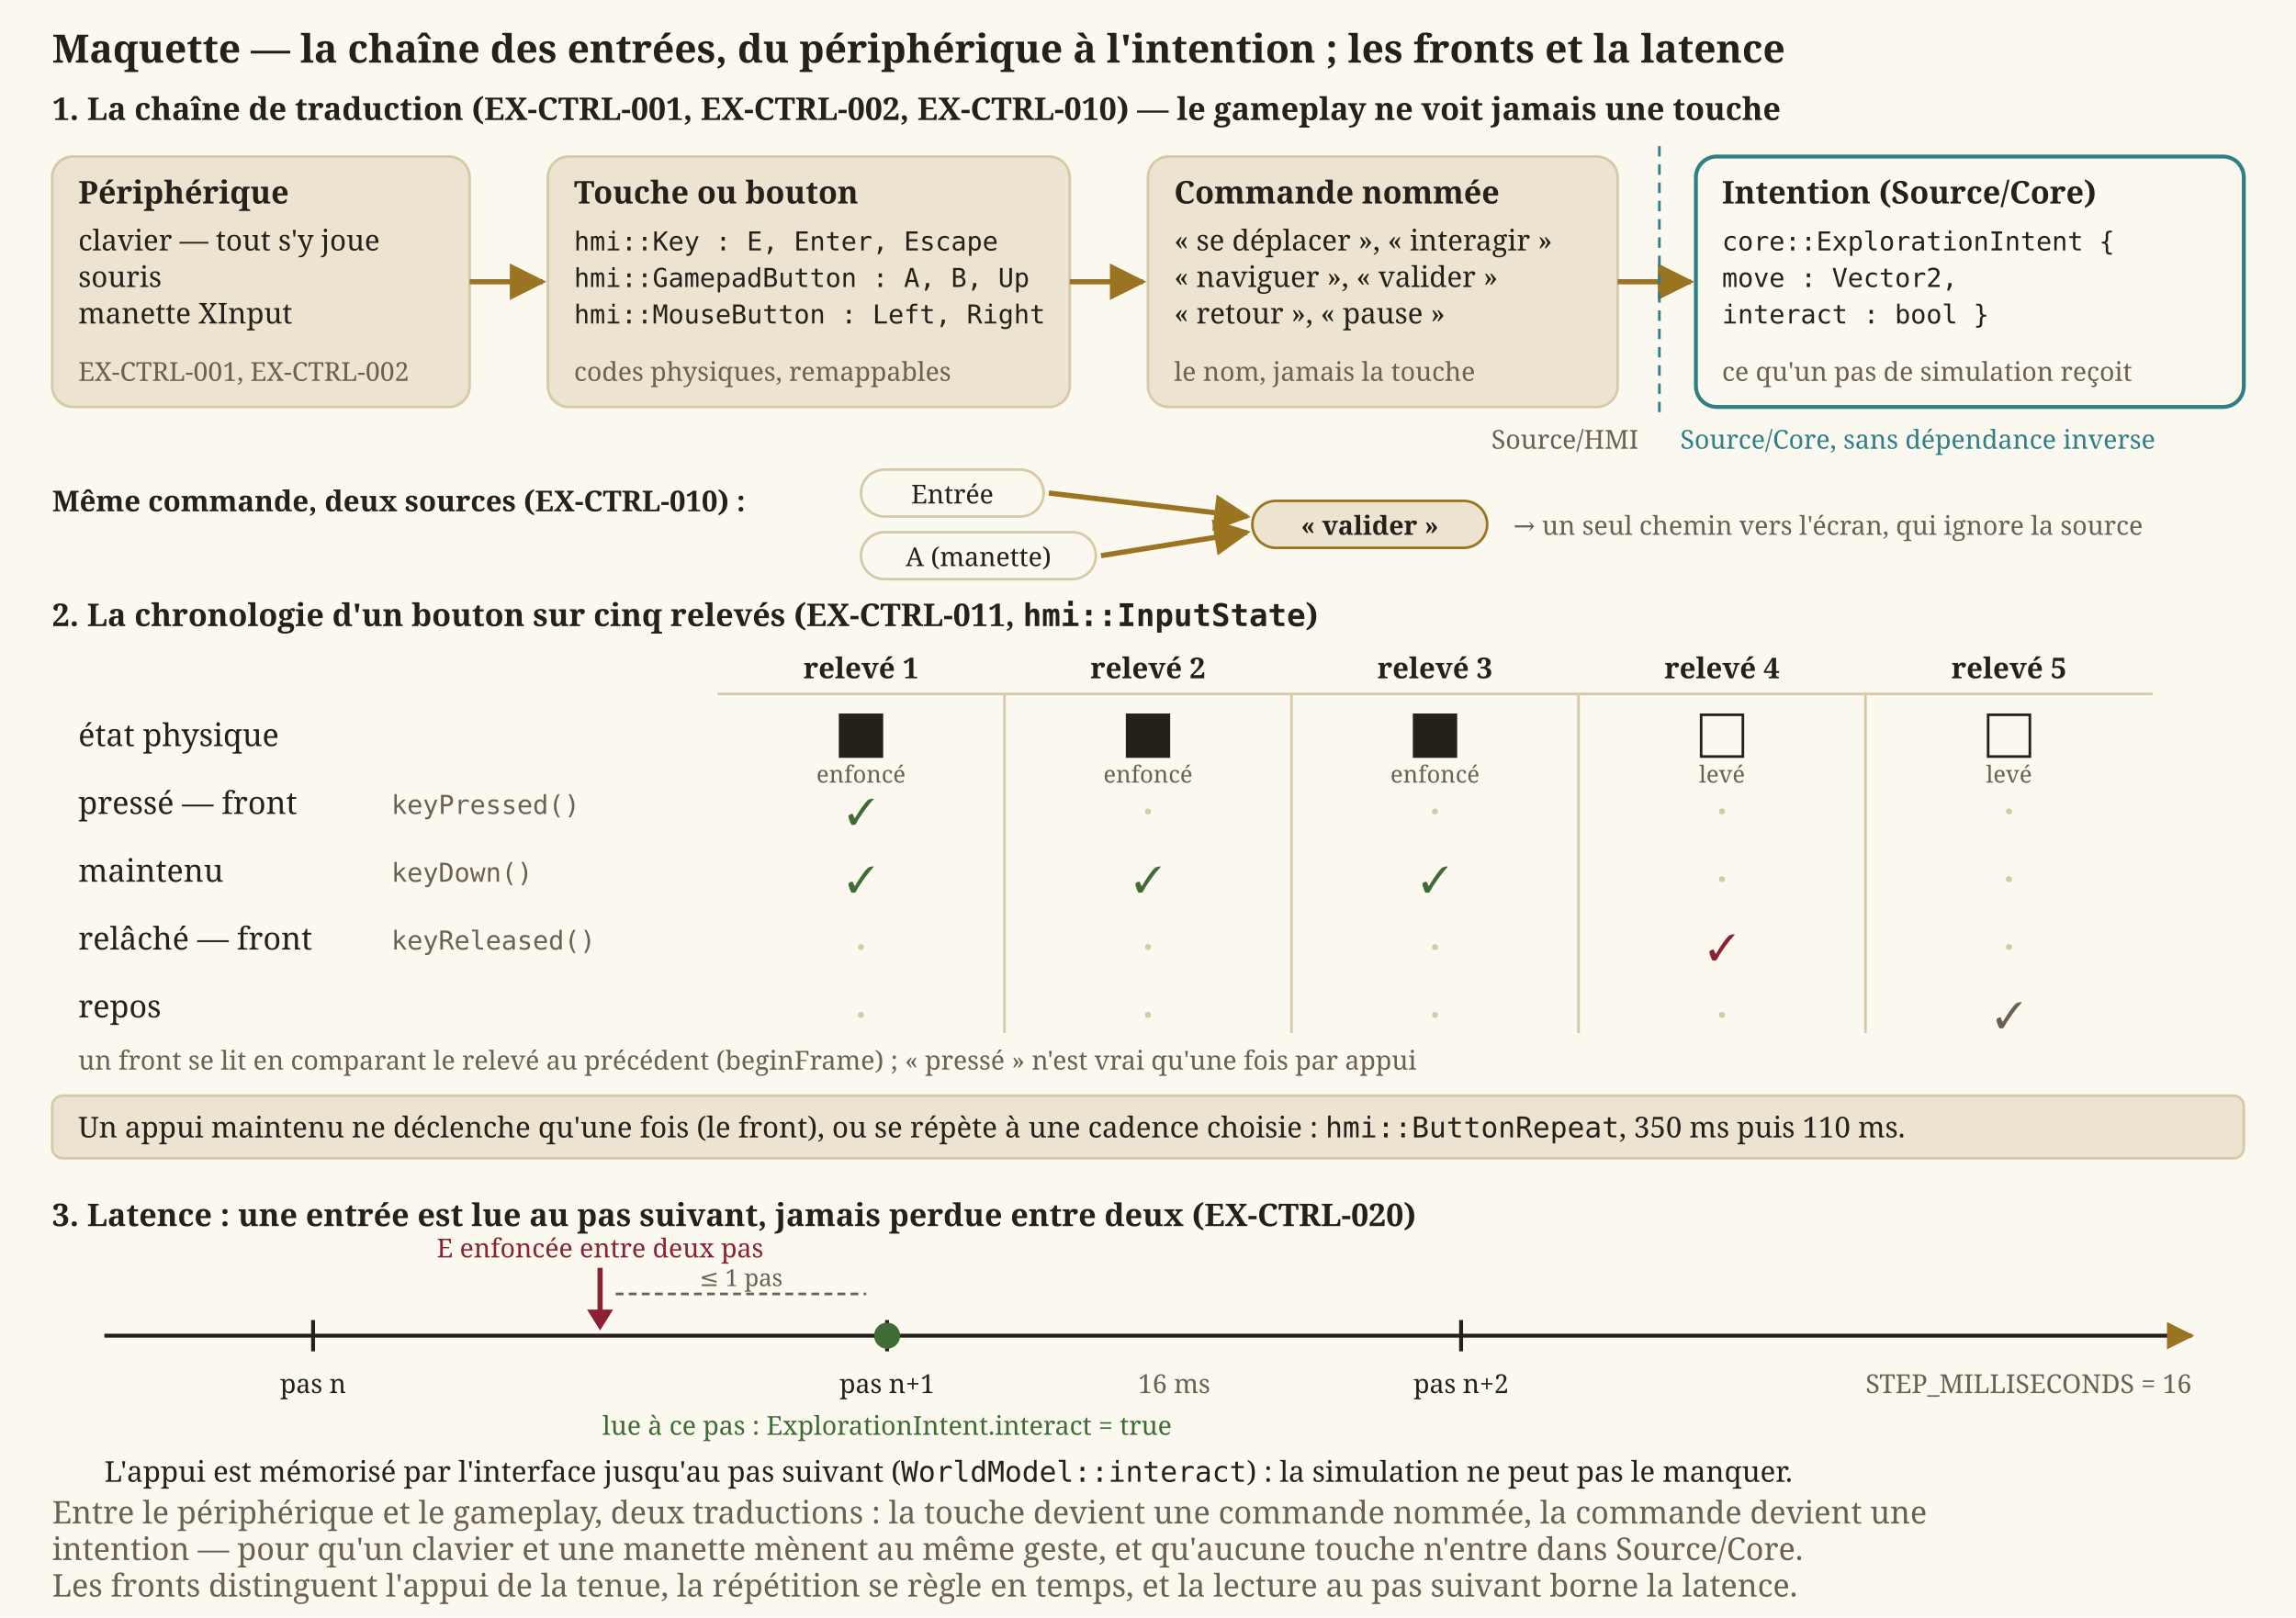
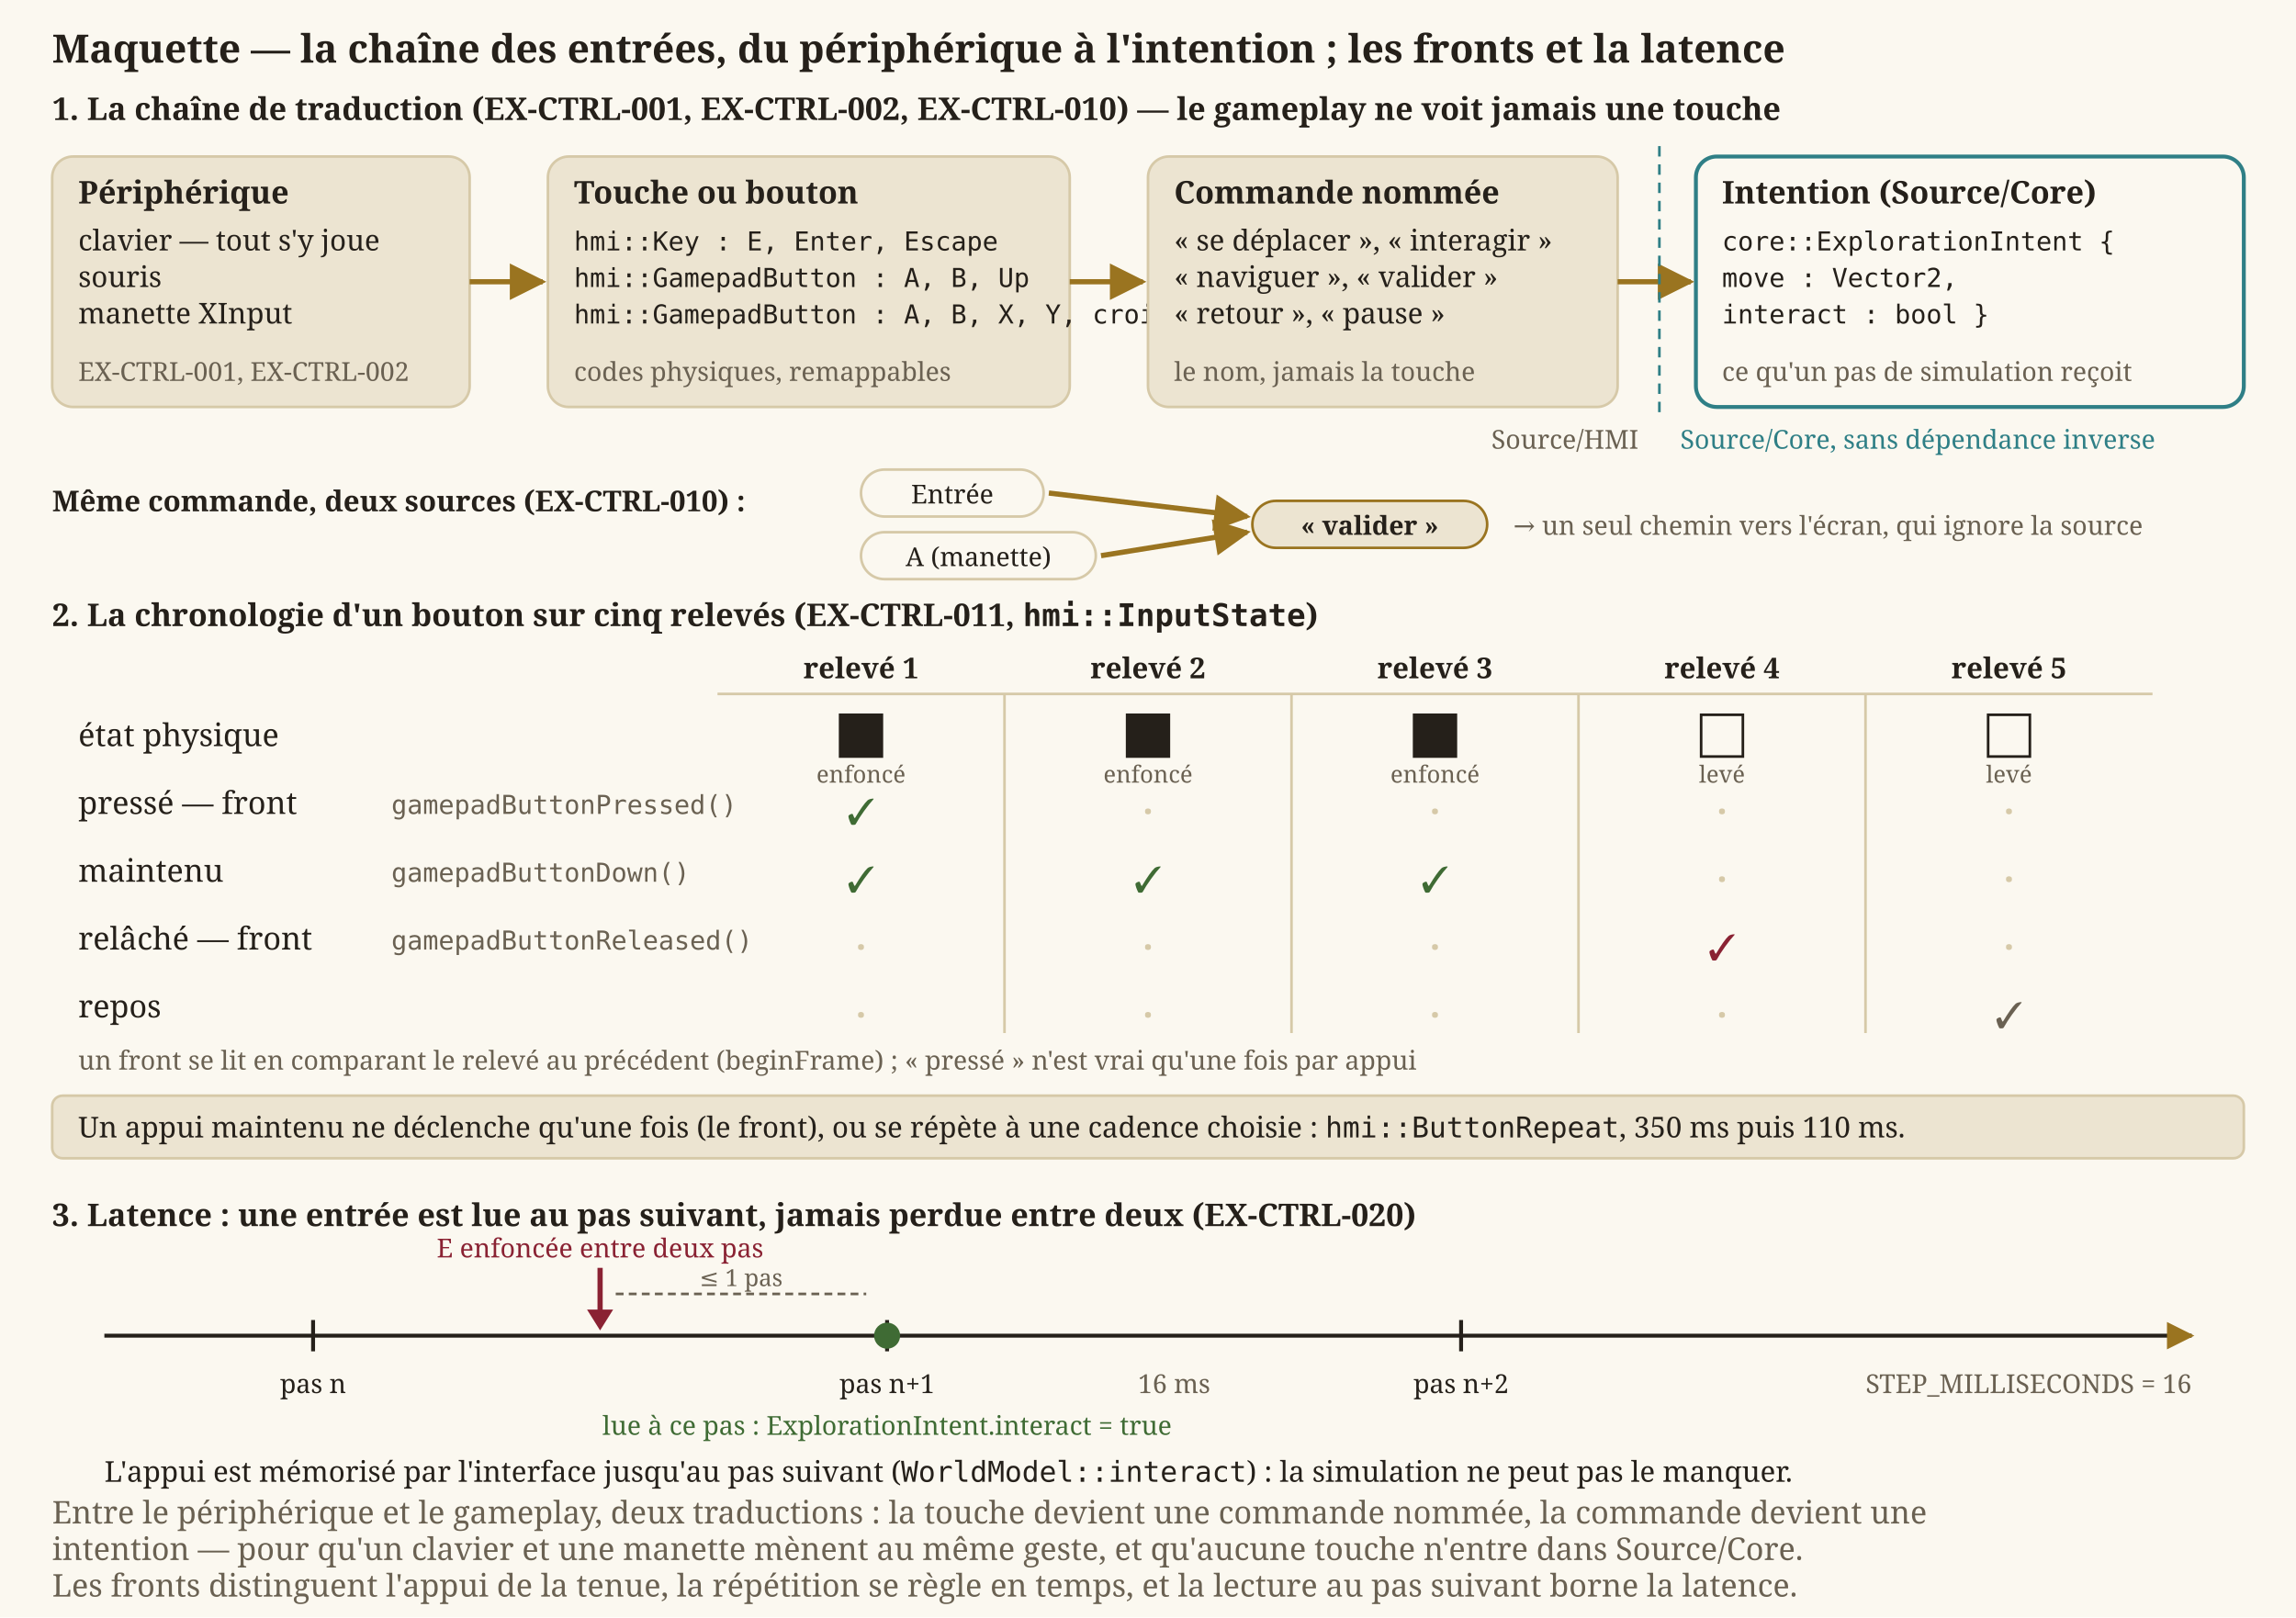
<svg xmlns="http://www.w3.org/2000/svg" viewBox="0 0 880 620" font-family="Georgia, serif" font-size="13">
  <rect width="880" height="620" fill="#fbf8f0" />
  <defs>
    <marker id="a" viewBox="0 0 10 10" refX="9" refY="5" markerWidth="7" markerHeight="7" orient="auto">
      <path d="M0,0 L10,5 L0,10 z" fill="#9a7420" />
    </marker>
  </defs>
  <text x="20" y="24" font-size="15" font-weight="600" fill="#25201a">Maquette — la chaîne des entrées, du périphérique à l'intention ; les fronts et la latence</text>
  <text x="20" y="46" font-size="12" font-weight="600" fill="#25201a">1. La chaîne de traduction (EX-CTRL-001, EX-CTRL-002, EX-CTRL-010) — le gameplay ne voit jamais une touche</text>
  <rect x="20" y="60" width="160" height="96" rx="8" fill="#ece4d1" stroke="#d6c9a8" />
  <text x="30" y="78" font-size="12" font-weight="600" fill="#25201a">Périphérique</text>
  <g font-size="11" fill="#25201a">
    <text x="30" y="96">clavier — tout s'y joue</text>
    <text x="30" y="110">souris</text>
    <text x="30" y="124">manette XInput</text>
  </g>
  <text x="30" y="146" font-size="10" fill="#6a6152">EX-CTRL-001, EX-CTRL-002</text>
  <path d="M180,108 L208,108" stroke="#9a7420" stroke-width="2" fill="none" marker-end="url(#a)" />
  <rect x="210" y="60" width="200" height="96" rx="8" fill="#ece4d1" stroke="#d6c9a8" />
  <text x="220" y="78" font-size="12" font-weight="600" fill="#25201a">Touche ou bouton</text>
  <g font-family="Consolas, monospace" font-size="10" fill="#25201a">
    <text x="220" y="96">hmi::Key : E, Enter, Escape</text>
    <text x="220" y="110">hmi::GamepadButton : A, B, Up</text>
-     <text x="220" y="124">hmi::MouseButton : Left, Right</text>
+     <text x="220" y="124">hmi::GamepadButton : A, B, X, Y, croix, gâchettes</text>
  </g>
  <text x="220" y="146" font-size="10" fill="#6a6152">codes physiques, remappables</text>
  <path d="M410,108 L438,108" stroke="#9a7420" stroke-width="2" fill="none" marker-end="url(#a)" />
  <rect x="440" y="60" width="180" height="96" rx="8" fill="#ece4d1" stroke="#d6c9a8" />
  <text x="450" y="78" font-size="12" font-weight="600" fill="#25201a">Commande nommée</text>
  <g font-size="11" fill="#25201a">
    <text x="450" y="96">« se déplacer », « interagir »</text>
    <text x="450" y="110">« naviguer », « valider »</text>
    <text x="450" y="124">« retour », « pause »</text>
  </g>
  <text x="450" y="146" font-size="10" fill="#6a6152">le nom, jamais la touche</text>
  <path d="M620,108 L648,108" stroke="#9a7420" stroke-width="2" fill="none" marker-end="url(#a)" />
  <rect x="650" y="60" width="210" height="96" rx="8" fill="#fbf8f0" stroke="#2f7f86" stroke-width="1.5" />
  <text x="660" y="78" font-size="12" font-weight="600" fill="#25201a">Intention (Source/Core)</text>
  <g font-family="Consolas, monospace" font-size="10" fill="#25201a">
    <text x="660" y="96">core::ExplorationIntent {</text>
    <text x="660" y="110">  move : Vector2,</text>
    <text x="660" y="124">  interact : bool }</text>
  </g>
  <text x="660" y="146" font-size="10" fill="#6a6152">ce qu'un pas de simulation reçoit</text>
  <path d="M636,56 L636,160" stroke="#2f7f86" stroke-width="1" stroke-dasharray="4 3" />
  <text x="628" y="172" text-anchor="end" font-size="10" fill="#6a6152">Source/HMI</text>
  <text x="644" y="172" font-size="10" fill="#2f7f86">Source/Core, sans dépendance inverse</text>
  <text x="20" y="196" font-size="11" font-weight="600" fill="#25201a">Même commande, deux sources (EX-CTRL-010) :</text>
  <rect x="330" y="180" width="70" height="18" rx="9" fill="#fbf8f0" stroke="#d6c9a8" />
  <text x="365" y="193" text-anchor="middle" font-size="10" fill="#25201a">Entrée</text>
  <rect x="330" y="204" width="90" height="18" rx="9" fill="#fbf8f0" stroke="#d6c9a8" />
  <text x="375" y="217" text-anchor="middle" font-size="10" fill="#25201a">A (manette)</text>
  <path d="M402,189 L478,198" stroke="#9a7420" stroke-width="2" fill="none" marker-end="url(#a)" />
  <path d="M422,213 L478,204" stroke="#9a7420" stroke-width="2" fill="none" marker-end="url(#a)" />
  <rect x="480" y="192" width="90" height="18" rx="9" fill="#ece4d1" stroke="#9a7420" />
  <text x="525" y="205" text-anchor="middle" font-size="10" font-weight="600" fill="#25201a">« valider »</text>
  <text x="580" y="205" font-size="10" fill="#6a6152">→ un seul chemin vers l'écran, qui ignore la source</text>
  <text x="20" y="240" font-size="12" font-weight="600" fill="#25201a">2. La chronologie d'un bouton sur cinq relevés (EX-CTRL-011, <tspan font-family="Consolas, monospace">hmi::InputState</tspan>)</text>
  <g font-size="11" font-weight="600" fill="#25201a" text-anchor="middle">
    <text x="330" y="260">relevé 1</text>
    <text x="440" y="260">relevé 2</text>
    <text x="550" y="260">relevé 3</text>
    <text x="660" y="260">relevé 4</text>
    <text x="770" y="260">relevé 5</text>
  </g>
  <g stroke="#d6c9a8">
    <path d="M275,266 L825,266" />
    <path d="M385,266v130M495,266v130M605,266v130M715,266v130" />
  </g>
  <g font-size="12" fill="#25201a">
    <text x="30" y="286">état physique</text>
    <text x="30" y="312">pressé — front</text>
    <text x="30" y="338">maintenu</text>
    <text x="30" y="364">relâché — front</text>
    <text x="30" y="390">repos</text>
  </g>
  <g font-family="Consolas, monospace" font-size="10" fill="#6a6152">
-     <text x="150" y="312">keyPressed()</text>
-     <text x="150" y="338">keyDown()</text>
-     <text x="150" y="364">keyReleased()</text>
+     <text x="150" y="312">gamepadButtonPressed()</text>
+     <text x="150" y="338">gamepadButtonDown()</text>
+     <text x="150" y="364">gamepadButtonReleased()</text>
  </g>
  <g stroke="#25201a" stroke-width="1">
    <rect x="322" y="274" width="16" height="16" fill="#25201a" />
    <rect x="432" y="274" width="16" height="16" fill="#25201a" />
    <rect x="542" y="274" width="16" height="16" fill="#25201a" />
    <rect x="652" y="274" width="16" height="16" fill="#fbf8f0" />
    <rect x="762" y="274" width="16" height="16" fill="#fbf8f0" />
  </g>
  <g font-size="9" fill="#6a6152" text-anchor="middle">
    <text x="330" y="300">enfoncé</text>
    <text x="440" y="300">enfoncé</text>
    <text x="550" y="300">enfoncé</text>
    <text x="660" y="300">levé</text>
    <text x="770" y="300">levé</text>
  </g>
  <g font-size="14" font-weight="600" text-anchor="middle">
    <text x="330" y="316" fill="#3f6b34">✓</text>
    <text x="440" y="316" fill="#d6c9a8">·</text>
    <text x="550" y="316" fill="#d6c9a8">·</text>
    <text x="660" y="316" fill="#d6c9a8">·</text>
    <text x="770" y="316" fill="#d6c9a8">·</text>
    <text x="330" y="342" fill="#3f6b34">✓</text>
    <text x="440" y="342" fill="#3f6b34">✓</text>
    <text x="550" y="342" fill="#3f6b34">✓</text>
    <text x="660" y="342" fill="#d6c9a8">·</text>
    <text x="770" y="342" fill="#d6c9a8">·</text>
    <text x="330" y="368" fill="#d6c9a8">·</text>
    <text x="440" y="368" fill="#d6c9a8">·</text>
    <text x="550" y="368" fill="#d6c9a8">·</text>
    <text x="660" y="368" fill="#8a2233">✓</text>
    <text x="770" y="368" fill="#d6c9a8">·</text>
    <text x="330" y="394" fill="#d6c9a8">·</text>
    <text x="440" y="394" fill="#d6c9a8">·</text>
    <text x="550" y="394" fill="#d6c9a8">·</text>
    <text x="660" y="394" fill="#d6c9a8">·</text>
    <text x="770" y="394" fill="#6a6152">✓</text>
  </g>
  <text x="30" y="410" font-size="10" fill="#6a6152">un front se lit en comparant le relevé au précédent (beginFrame) ; « pressé » n'est vrai qu'une fois par appui</text>
  <rect x="20" y="420" width="840" height="24" rx="4" fill="#ece4d1" stroke="#d6c9a8" />
  <text x="30" y="436" font-size="11" fill="#25201a">Un appui maintenu ne déclenche qu'une fois (le front), ou se répète à une cadence choisie : <tspan font-family="Consolas, monospace">hmi::ButtonRepeat</tspan>, 350 ms puis 110 ms.</text>
  <text x="20" y="470" font-size="12" font-weight="600" fill="#25201a">3. Latence : une entrée est lue au pas suivant, jamais perdue entre deux (EX-CTRL-020)</text>
  <path d="M40,512 L840,512" stroke="#25201a" stroke-width="1.5" fill="none" marker-end="url(#a)" />
  <g stroke="#25201a" stroke-width="1.5">
    <path d="M120,506v12M340,506v12M560,506v12" />
  </g>
  <g font-size="10" fill="#25201a" text-anchor="middle">
    <text x="120" y="534">pas n</text>
    <text x="340" y="534">pas n+1</text>
    <text x="560" y="534">pas n+2</text>
    <text x="450" y="534" fill="#6a6152">16 ms</text>
  </g>
  <text x="840" y="534" text-anchor="end" font-size="10" fill="#6a6152">STEP_MILLISECONDS = 16</text>
  <text x="230" y="482" text-anchor="middle" font-size="10" fill="#8a2233">E enfoncée entre deux pas</text>
  <path d="M230,486 L230,504" stroke="#8a2233" stroke-width="2" fill="none" />
  <polygon points="225,502 235,502 230,510" fill="#8a2233" />
  <path d="M236,496 L332,496" stroke="#6a6152" stroke-width="1" stroke-dasharray="3 2" />
  <text x="284" y="493" text-anchor="middle" font-size="9" fill="#6a6152">≤ 1 pas</text>
  <circle cx="340" cy="512" r="5" fill="#3f6b34" />
  <text x="340" y="550" text-anchor="middle" font-size="10" fill="#3f6b34">lue à ce pas : ExplorationIntent.interact = true</text>
  <text x="40" y="568" font-size="11" fill="#25201a">L'appui est mémorisé par l'interface jusqu'au pas suivant (<tspan font-family="Consolas, monospace">WorldModel::interact</tspan>) : la simulation ne peut pas le manquer.</text>
  <g fill="#6a6152" font-size="12">
    <text x="20" y="584">Entre le périphérique et le gameplay, deux traductions : la touche devient une commande nommée, la commande devient une</text>
    <text x="20" y="598">intention — pour qu'un clavier et une manette mènent au même geste, et qu'aucune touche n'entre dans Source/Core.</text>
    <text x="20" y="612">Les fronts distinguent l'appui de la tenue, la répétition se règle en temps, et la lecture au pas suivant borne la latence.</text>
  </g>
</svg>
